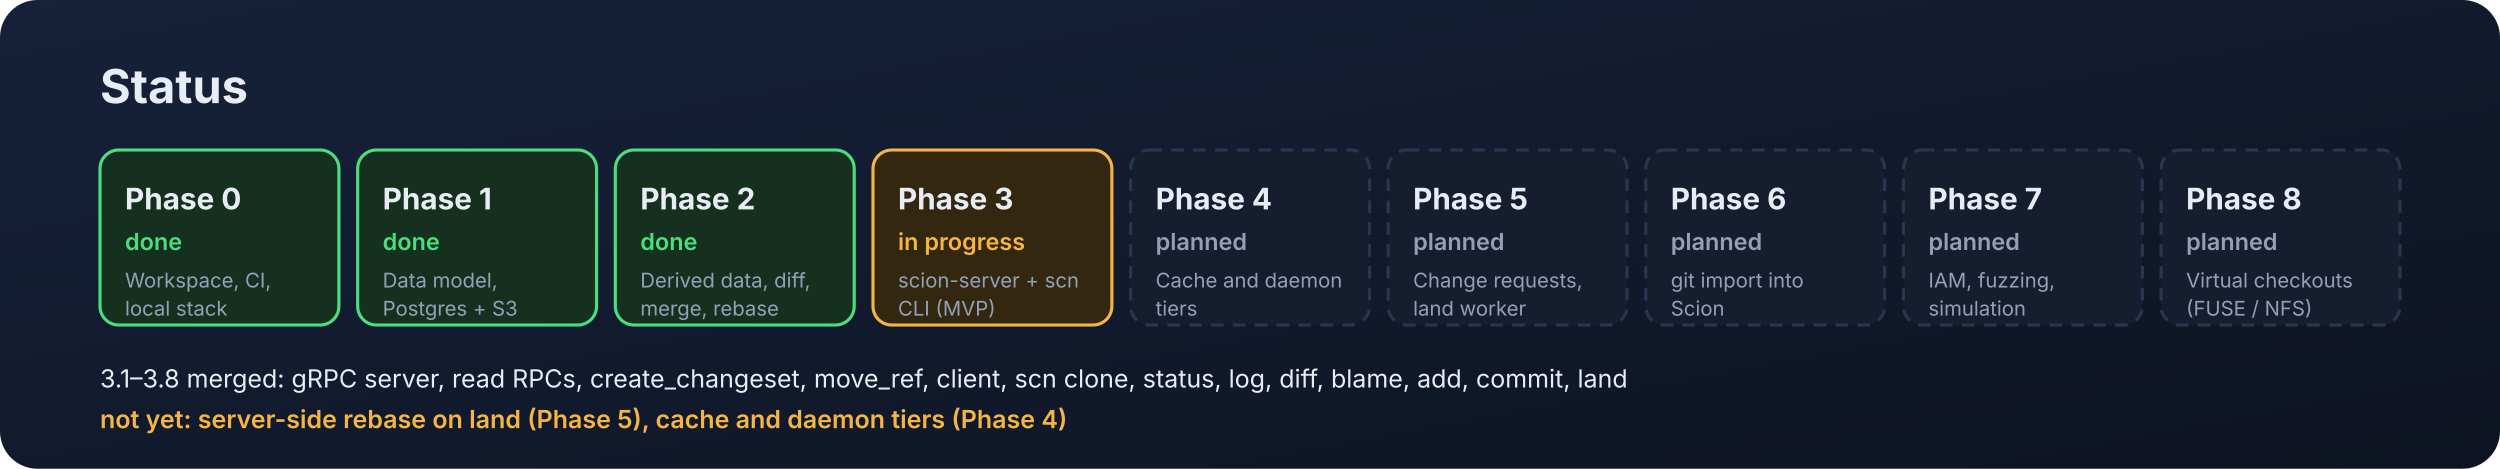
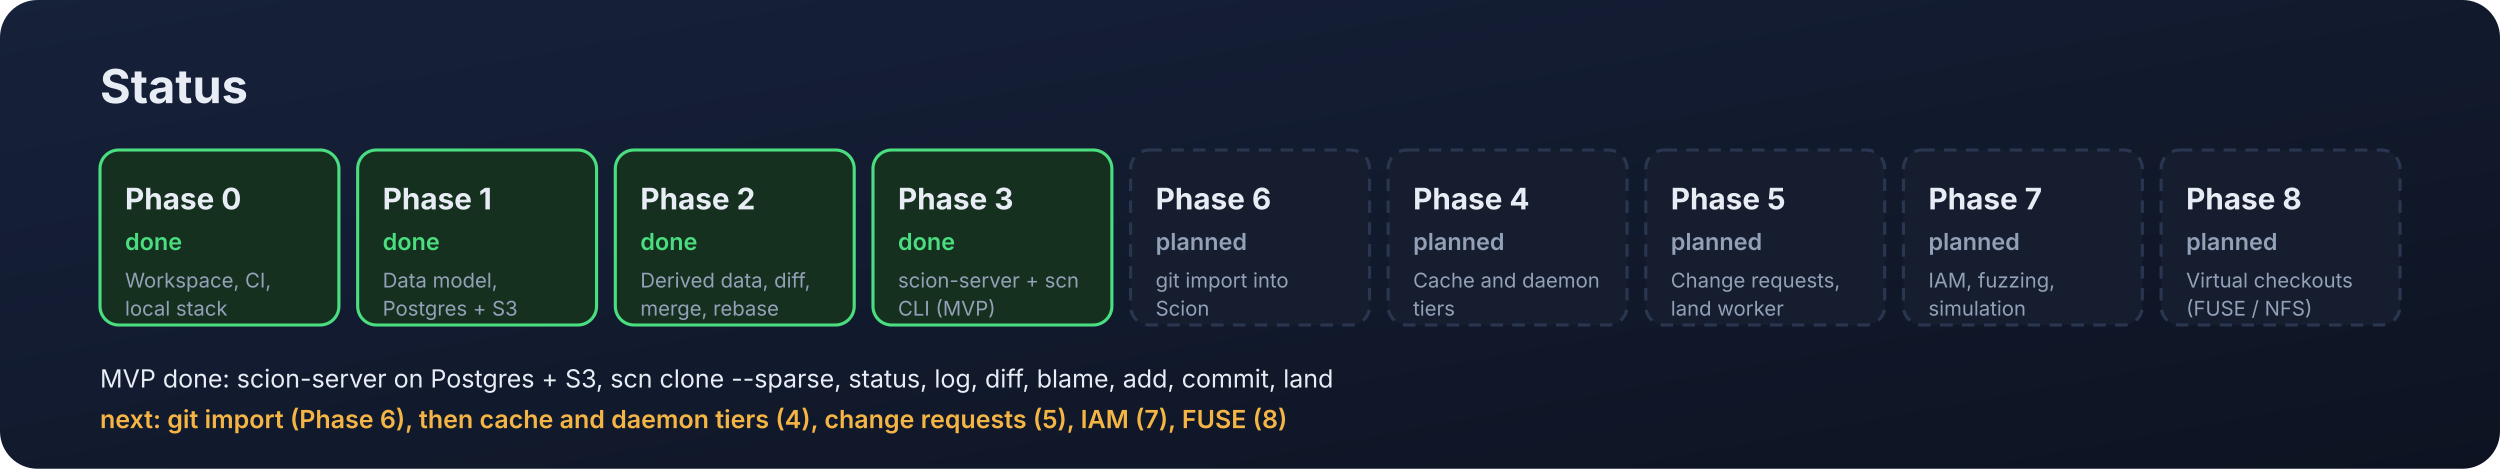
<svg xmlns="http://www.w3.org/2000/svg" width="1600" height="300" viewBox="0 0 1600 300" role="img" aria-label="Scion roadmap status by phase">
  <defs>
    <marker id="a-teal" viewBox="0 0 10 10" refX="9" refY="5" markerWidth="7" markerHeight="7" orient="auto-start-reverse">
      <path d="M0,0 L10,5 L0,10 z" fill="#2dd4bf" />
    </marker>
    <marker id="a-amber" viewBox="0 0 10 10" refX="9" refY="5" markerWidth="7" markerHeight="7" orient="auto-start-reverse">
      <path d="M0,0 L10,5 L0,10 z" fill="#f5b545" />
    </marker>
    <marker id="a-violet" viewBox="0 0 10 10" refX="9" refY="5" markerWidth="7" markerHeight="7" orient="auto-start-reverse">
      <path d="M0,0 L10,5 L0,10 z" fill="#a78bfa" />
    </marker>
    <marker id="a-muted" viewBox="0 0 10 10" refX="9" refY="5" markerWidth="7" markerHeight="7" orient="auto-start-reverse">
      <path d="M0,0 L10,5 L0,10 z" fill="#93a1b8" />
    </marker>
    <linearGradient id="glow" x1="0" y1="0" x2="1" y2="1">
      <stop offset="0" stop-color="#16213a" />
      <stop offset="1" stop-color="#0d1321" />
    </linearGradient>
  </defs>
  <rect x="0" y="0" width="1600" height="300" rx="24" fill="url(#glow)" />
  <text x="64" y="66" font-family="Inter, 'Segoe UI', -apple-system, BlinkMacSystemFont, Helvetica, Arial, sans-serif" font-size="30" fill="#e8edf5" font-weight="700" text-anchor="start">Status</text>
  <rect x="64.0" y="96" width="152.9" height="112" rx="12" fill="#16301f" stroke="#4ade80" stroke-width="2" />
  <text x="80.0" y="134" font-family="Inter, 'Segoe UI', -apple-system, BlinkMacSystemFont, Helvetica, Arial, sans-serif" font-size="19" fill="#e8edf5" font-weight="700" text-anchor="start">Phase 0</text>
  <text x="80.0" y="160" font-family="Inter, 'Segoe UI', -apple-system, BlinkMacSystemFont, Helvetica, Arial, sans-serif" font-size="15" fill="#4ade80" font-weight="600" text-anchor="start">done</text>
  <text x="80.0" y="184" font-family="Inter, 'Segoe UI', -apple-system, BlinkMacSystemFont, Helvetica, Arial, sans-serif" font-size="13" fill="#93a1b8" font-weight="400" text-anchor="start">Workspace, CI,</text>
  <text x="80.0" y="202" font-family="Inter, 'Segoe UI', -apple-system, BlinkMacSystemFont, Helvetica, Arial, sans-serif" font-size="13" fill="#93a1b8" font-weight="400" text-anchor="start">local stack</text>
  <rect x="228.9" y="96" width="152.9" height="112" rx="12" fill="#16301f" stroke="#4ade80" stroke-width="2" />
  <text x="244.9" y="134" font-family="Inter, 'Segoe UI', -apple-system, BlinkMacSystemFont, Helvetica, Arial, sans-serif" font-size="19" fill="#e8edf5" font-weight="700" text-anchor="start">Phase 1</text>
  <text x="244.9" y="160" font-family="Inter, 'Segoe UI', -apple-system, BlinkMacSystemFont, Helvetica, Arial, sans-serif" font-size="15" fill="#4ade80" font-weight="600" text-anchor="start">done</text>
  <text x="244.9" y="184" font-family="Inter, 'Segoe UI', -apple-system, BlinkMacSystemFont, Helvetica, Arial, sans-serif" font-size="13" fill="#93a1b8" font-weight="400" text-anchor="start">Data model,</text>
  <text x="244.9" y="202" font-family="Inter, 'Segoe UI', -apple-system, BlinkMacSystemFont, Helvetica, Arial, sans-serif" font-size="13" fill="#93a1b8" font-weight="400" text-anchor="start">Postgres + S3</text>
  <rect x="393.8" y="96" width="152.9" height="112" rx="12" fill="#16301f" stroke="#4ade80" stroke-width="2" />
  <text x="409.8" y="134" font-family="Inter, 'Segoe UI', -apple-system, BlinkMacSystemFont, Helvetica, Arial, sans-serif" font-size="19" fill="#e8edf5" font-weight="700" text-anchor="start">Phase 2</text>
  <text x="409.8" y="160" font-family="Inter, 'Segoe UI', -apple-system, BlinkMacSystemFont, Helvetica, Arial, sans-serif" font-size="15" fill="#4ade80" font-weight="600" text-anchor="start">done</text>
  <text x="409.8" y="184" font-family="Inter, 'Segoe UI', -apple-system, BlinkMacSystemFont, Helvetica, Arial, sans-serif" font-size="13" fill="#93a1b8" font-weight="400" text-anchor="start">Derived data, diff,</text>
  <text x="409.8" y="202" font-family="Inter, 'Segoe UI', -apple-system, BlinkMacSystemFont, Helvetica, Arial, sans-serif" font-size="13" fill="#93a1b8" font-weight="400" text-anchor="start">merge, rebase</text>
-   <rect x="558.7" y="96" width="152.9" height="112" rx="12" fill="#33270f" stroke="#f5b545" stroke-width="2" />
+   <rect x="558.7" y="96" width="152.9" height="112" rx="12" fill="#16301f" stroke="#4ade80" stroke-width="2" />
  <text x="574.7" y="134" font-family="Inter, 'Segoe UI', -apple-system, BlinkMacSystemFont, Helvetica, Arial, sans-serif" font-size="19" fill="#e8edf5" font-weight="700" text-anchor="start">Phase 3</text>
-   <text x="574.7" y="160" font-family="Inter, 'Segoe UI', -apple-system, BlinkMacSystemFont, Helvetica, Arial, sans-serif" font-size="15" fill="#f5b545" font-weight="600" text-anchor="start">in progress</text>
+   <text x="574.7" y="160" font-family="Inter, 'Segoe UI', -apple-system, BlinkMacSystemFont, Helvetica, Arial, sans-serif" font-size="15" fill="#4ade80" font-weight="600" text-anchor="start">done</text>
  <text x="574.7" y="184" font-family="Inter, 'Segoe UI', -apple-system, BlinkMacSystemFont, Helvetica, Arial, sans-serif" font-size="13" fill="#93a1b8" font-weight="400" text-anchor="start">scion-server + scn</text>
  <text x="574.7" y="202" font-family="Inter, 'Segoe UI', -apple-system, BlinkMacSystemFont, Helvetica, Arial, sans-serif" font-size="13" fill="#93a1b8" font-weight="400" text-anchor="start">CLI (MVP)</text>
  <rect x="723.6" y="96" width="152.9" height="112" rx="12" fill="#151d2e" stroke="#2a3650" stroke-width="2" stroke-dasharray="8 6" />
-   <text x="739.6" y="134" font-family="Inter, 'Segoe UI', -apple-system, BlinkMacSystemFont, Helvetica, Arial, sans-serif" font-size="19" fill="#e8edf5" font-weight="700" text-anchor="start">Phase 4</text>
+   <text x="739.6" y="134" font-family="Inter, 'Segoe UI', -apple-system, BlinkMacSystemFont, Helvetica, Arial, sans-serif" font-size="19" fill="#e8edf5" font-weight="700" text-anchor="start">Phase 6</text>
  <text x="739.6" y="160" font-family="Inter, 'Segoe UI', -apple-system, BlinkMacSystemFont, Helvetica, Arial, sans-serif" font-size="15" fill="#93a1b8" font-weight="600" text-anchor="start">planned</text>
-   <text x="739.6" y="184" font-family="Inter, 'Segoe UI', -apple-system, BlinkMacSystemFont, Helvetica, Arial, sans-serif" font-size="13" fill="#93a1b8" font-weight="400" text-anchor="start">Cache and daemon</text>
-   <text x="739.6" y="202" font-family="Inter, 'Segoe UI', -apple-system, BlinkMacSystemFont, Helvetica, Arial, sans-serif" font-size="13" fill="#93a1b8" font-weight="400" text-anchor="start">tiers</text>
+   <text x="739.6" y="184" font-family="Inter, 'Segoe UI', -apple-system, BlinkMacSystemFont, Helvetica, Arial, sans-serif" font-size="13" fill="#93a1b8" font-weight="400" text-anchor="start">git import into</text>
+   <text x="739.6" y="202" font-family="Inter, 'Segoe UI', -apple-system, BlinkMacSystemFont, Helvetica, Arial, sans-serif" font-size="13" fill="#93a1b8" font-weight="400" text-anchor="start">Scion</text>
  <rect x="888.4" y="96" width="152.9" height="112" rx="12" fill="#151d2e" stroke="#2a3650" stroke-width="2" stroke-dasharray="8 6" />
-   <text x="904.4" y="134" font-family="Inter, 'Segoe UI', -apple-system, BlinkMacSystemFont, Helvetica, Arial, sans-serif" font-size="19" fill="#e8edf5" font-weight="700" text-anchor="start">Phase 5</text>
+   <text x="904.4" y="134" font-family="Inter, 'Segoe UI', -apple-system, BlinkMacSystemFont, Helvetica, Arial, sans-serif" font-size="19" fill="#e8edf5" font-weight="700" text-anchor="start">Phase 4</text>
  <text x="904.4" y="160" font-family="Inter, 'Segoe UI', -apple-system, BlinkMacSystemFont, Helvetica, Arial, sans-serif" font-size="15" fill="#93a1b8" font-weight="600" text-anchor="start">planned</text>
-   <text x="904.4" y="184" font-family="Inter, 'Segoe UI', -apple-system, BlinkMacSystemFont, Helvetica, Arial, sans-serif" font-size="13" fill="#93a1b8" font-weight="400" text-anchor="start">Change requests,</text>
-   <text x="904.4" y="202" font-family="Inter, 'Segoe UI', -apple-system, BlinkMacSystemFont, Helvetica, Arial, sans-serif" font-size="13" fill="#93a1b8" font-weight="400" text-anchor="start">land worker</text>
+   <text x="904.4" y="184" font-family="Inter, 'Segoe UI', -apple-system, BlinkMacSystemFont, Helvetica, Arial, sans-serif" font-size="13" fill="#93a1b8" font-weight="400" text-anchor="start">Cache and daemon</text>
+   <text x="904.4" y="202" font-family="Inter, 'Segoe UI', -apple-system, BlinkMacSystemFont, Helvetica, Arial, sans-serif" font-size="13" fill="#93a1b8" font-weight="400" text-anchor="start">tiers</text>
  <rect x="1053.3" y="96" width="152.9" height="112" rx="12" fill="#151d2e" stroke="#2a3650" stroke-width="2" stroke-dasharray="8 6" />
-   <text x="1069.3" y="134" font-family="Inter, 'Segoe UI', -apple-system, BlinkMacSystemFont, Helvetica, Arial, sans-serif" font-size="19" fill="#e8edf5" font-weight="700" text-anchor="start">Phase 6</text>
+   <text x="1069.3" y="134" font-family="Inter, 'Segoe UI', -apple-system, BlinkMacSystemFont, Helvetica, Arial, sans-serif" font-size="19" fill="#e8edf5" font-weight="700" text-anchor="start">Phase 5</text>
  <text x="1069.3" y="160" font-family="Inter, 'Segoe UI', -apple-system, BlinkMacSystemFont, Helvetica, Arial, sans-serif" font-size="15" fill="#93a1b8" font-weight="600" text-anchor="start">planned</text>
-   <text x="1069.3" y="184" font-family="Inter, 'Segoe UI', -apple-system, BlinkMacSystemFont, Helvetica, Arial, sans-serif" font-size="13" fill="#93a1b8" font-weight="400" text-anchor="start">git import into</text>
-   <text x="1069.3" y="202" font-family="Inter, 'Segoe UI', -apple-system, BlinkMacSystemFont, Helvetica, Arial, sans-serif" font-size="13" fill="#93a1b8" font-weight="400" text-anchor="start">Scion</text>
+   <text x="1069.3" y="184" font-family="Inter, 'Segoe UI', -apple-system, BlinkMacSystemFont, Helvetica, Arial, sans-serif" font-size="13" fill="#93a1b8" font-weight="400" text-anchor="start">Change requests,</text>
+   <text x="1069.3" y="202" font-family="Inter, 'Segoe UI', -apple-system, BlinkMacSystemFont, Helvetica, Arial, sans-serif" font-size="13" fill="#93a1b8" font-weight="400" text-anchor="start">land worker</text>
  <rect x="1218.2" y="96" width="152.9" height="112" rx="12" fill="#151d2e" stroke="#2a3650" stroke-width="2" stroke-dasharray="8 6" />
  <text x="1234.2" y="134" font-family="Inter, 'Segoe UI', -apple-system, BlinkMacSystemFont, Helvetica, Arial, sans-serif" font-size="19" fill="#e8edf5" font-weight="700" text-anchor="start">Phase 7</text>
  <text x="1234.2" y="160" font-family="Inter, 'Segoe UI', -apple-system, BlinkMacSystemFont, Helvetica, Arial, sans-serif" font-size="15" fill="#93a1b8" font-weight="600" text-anchor="start">planned</text>
  <text x="1234.2" y="184" font-family="Inter, 'Segoe UI', -apple-system, BlinkMacSystemFont, Helvetica, Arial, sans-serif" font-size="13" fill="#93a1b8" font-weight="400" text-anchor="start">IAM, fuzzing,</text>
  <text x="1234.2" y="202" font-family="Inter, 'Segoe UI', -apple-system, BlinkMacSystemFont, Helvetica, Arial, sans-serif" font-size="13" fill="#93a1b8" font-weight="400" text-anchor="start">simulation</text>
  <rect x="1383.1" y="96" width="152.9" height="112" rx="12" fill="#151d2e" stroke="#2a3650" stroke-width="2" stroke-dasharray="8 6" />
  <text x="1399.1" y="134" font-family="Inter, 'Segoe UI', -apple-system, BlinkMacSystemFont, Helvetica, Arial, sans-serif" font-size="19" fill="#e8edf5" font-weight="700" text-anchor="start">Phase 8</text>
  <text x="1399.1" y="160" font-family="Inter, 'Segoe UI', -apple-system, BlinkMacSystemFont, Helvetica, Arial, sans-serif" font-size="15" fill="#93a1b8" font-weight="600" text-anchor="start">planned</text>
  <text x="1399.1" y="184" font-family="Inter, 'Segoe UI', -apple-system, BlinkMacSystemFont, Helvetica, Arial, sans-serif" font-size="13" fill="#93a1b8" font-weight="400" text-anchor="start">Virtual checkouts</text>
  <text x="1399.1" y="202" font-family="Inter, 'Segoe UI', -apple-system, BlinkMacSystemFont, Helvetica, Arial, sans-serif" font-size="13" fill="#93a1b8" font-weight="400" text-anchor="start">(FUSE / NFS)</text>
-   <text x="64" y="248" font-family="Inter, 'Segoe UI', -apple-system, BlinkMacSystemFont, Helvetica, Arial, sans-serif" font-size="16" fill="#e8edf5" font-weight="400" text-anchor="start">3.1–3.8 merged: gRPC server, read RPCs, create_changeset, move_ref, client, scn clone, status, log, diff, blame, add, commit, land</text>
-   <text x="64" y="274" font-family="Inter, 'Segoe UI', -apple-system, BlinkMacSystemFont, Helvetica, Arial, sans-serif" font-size="16" fill="#f5b545" font-weight="600" text-anchor="start">not yet: server-side rebase on land (Phase 5), cache and daemon tiers (Phase 4)</text>
+   <text x="64" y="248" font-family="Inter, 'Segoe UI', -apple-system, BlinkMacSystemFont, Helvetica, Arial, sans-serif" font-size="16" fill="#e8edf5" font-weight="400" text-anchor="start">MVP done: scion-server on Postgres + S3, scn clone --sparse, status, log, diff, blame, add, commit, land</text>
+   <text x="64" y="274" font-family="Inter, 'Segoe UI', -apple-system, BlinkMacSystemFont, Helvetica, Arial, sans-serif" font-size="16" fill="#f5b545" font-weight="600" text-anchor="start">next: git import (Phase 6), then cache and daemon tiers (4), change requests (5), IAM (7), FUSE (8)</text>
</svg>
